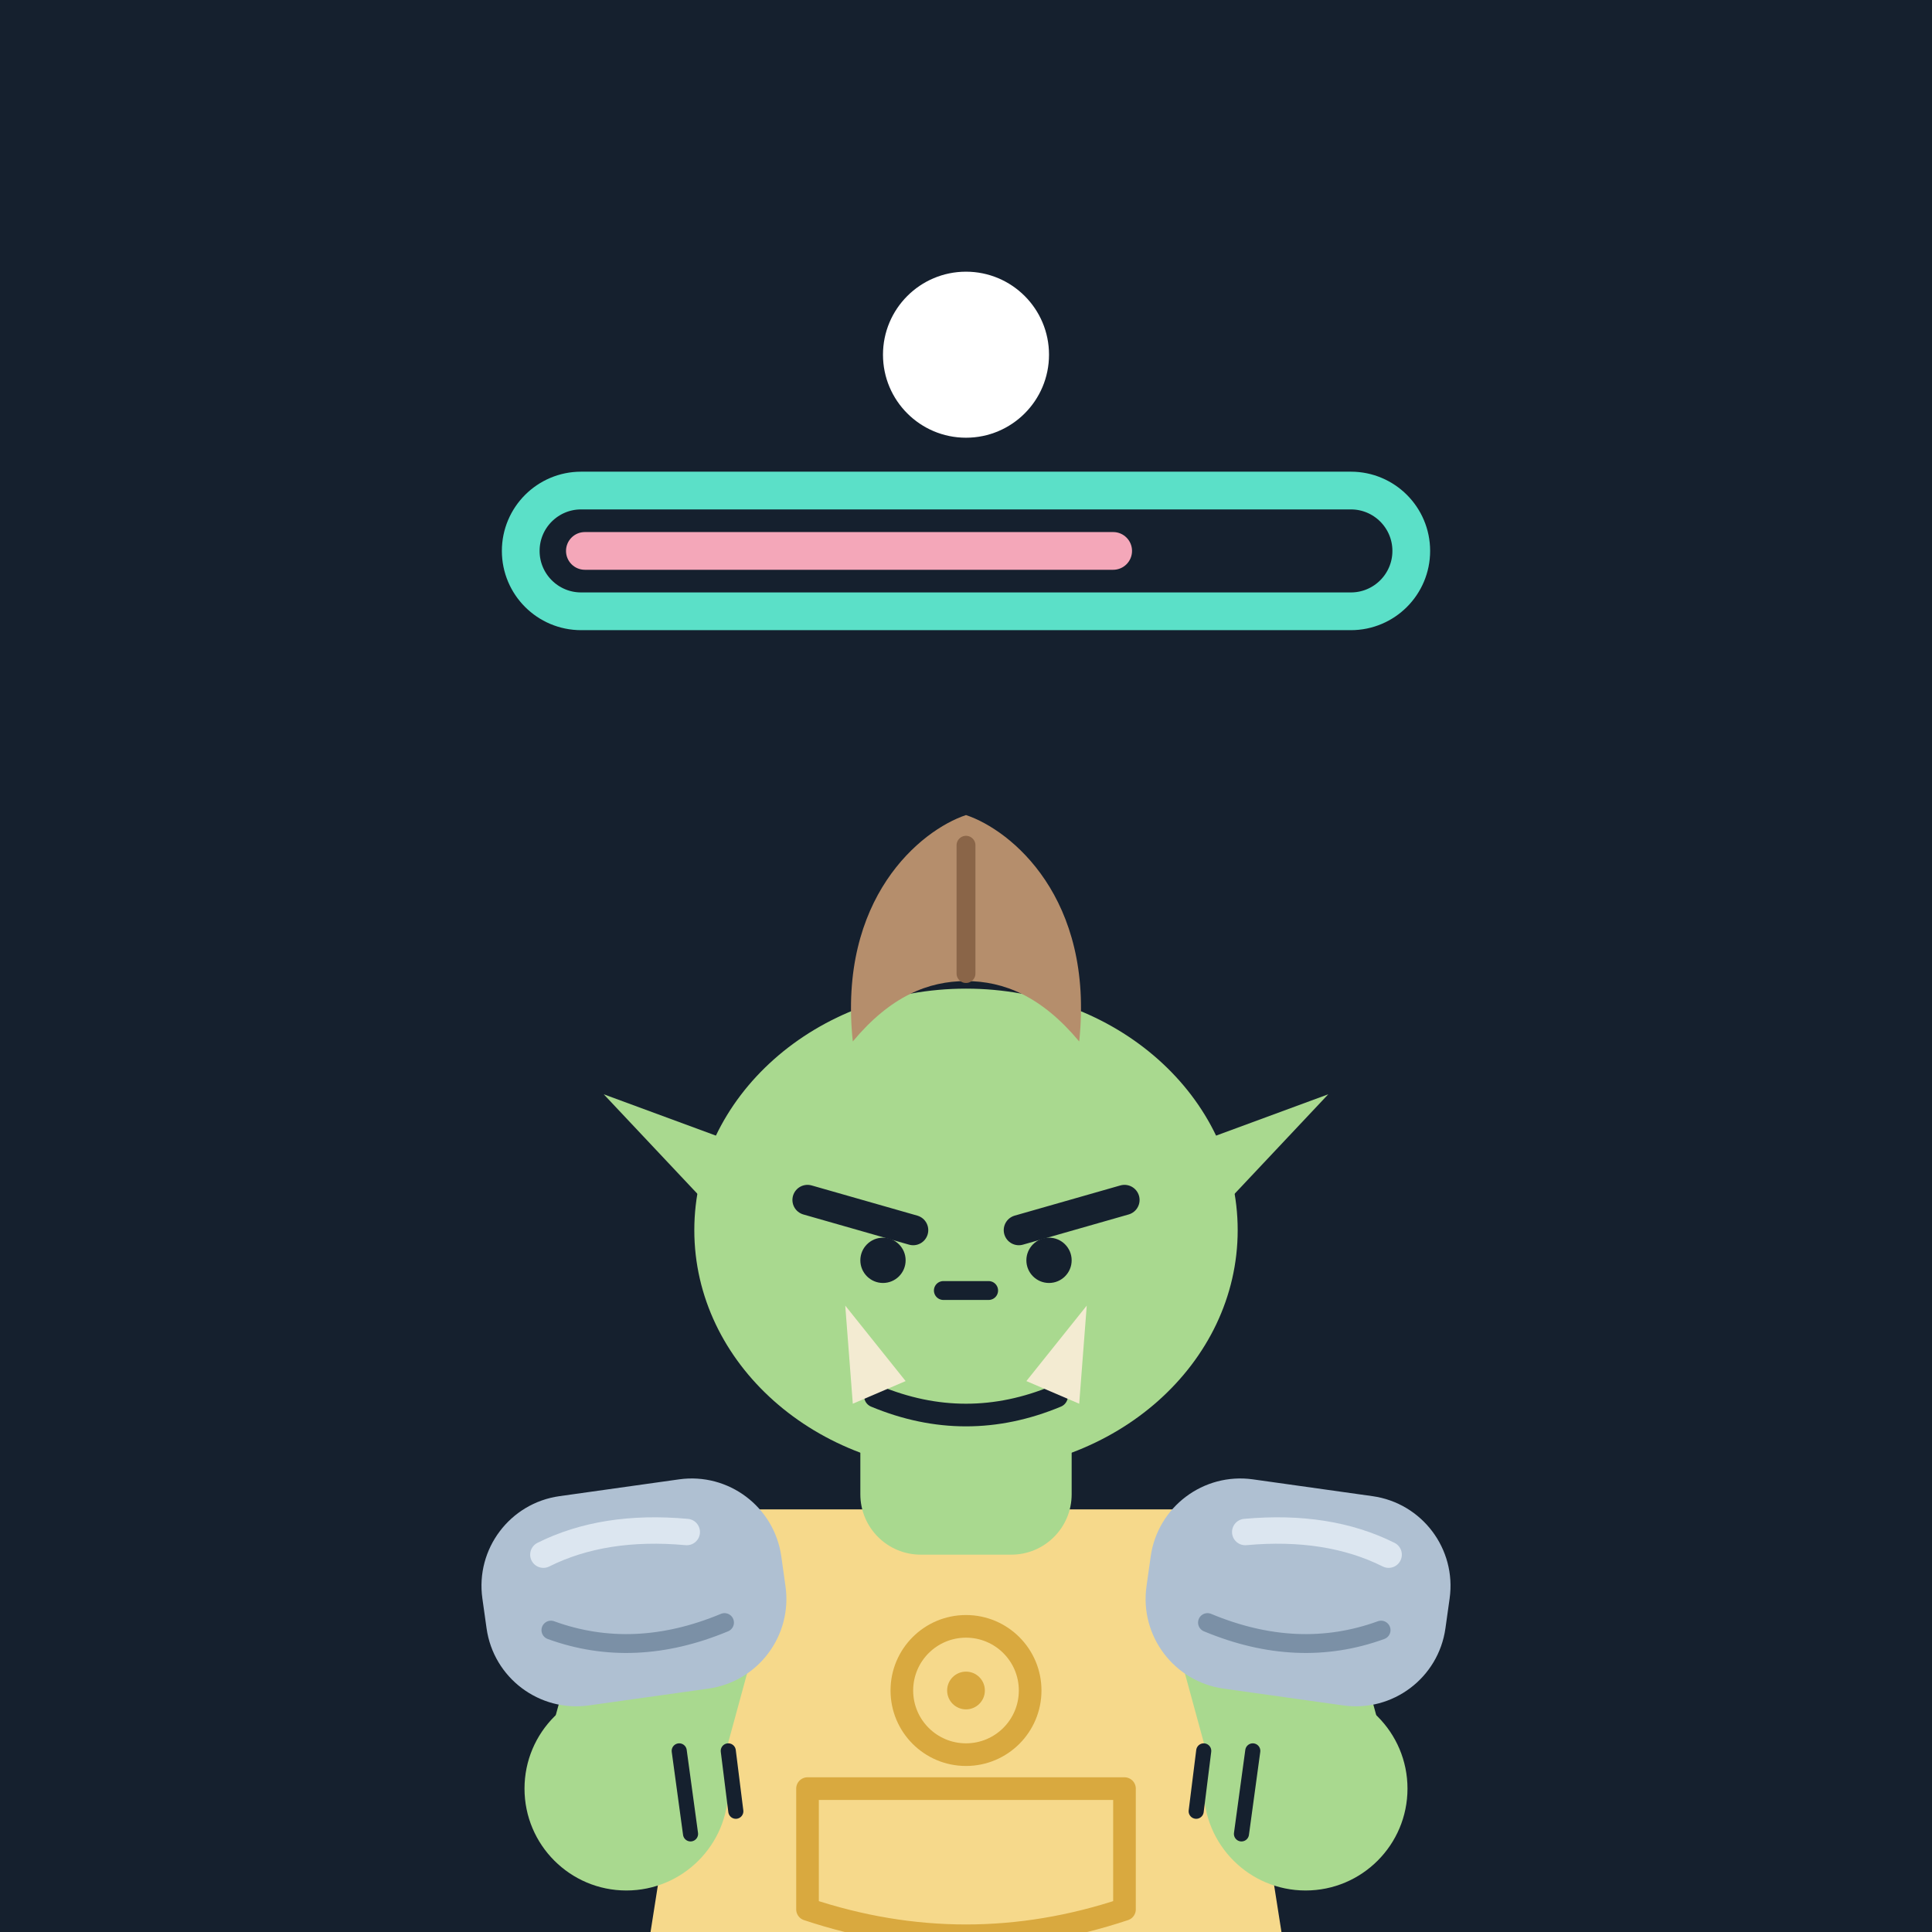
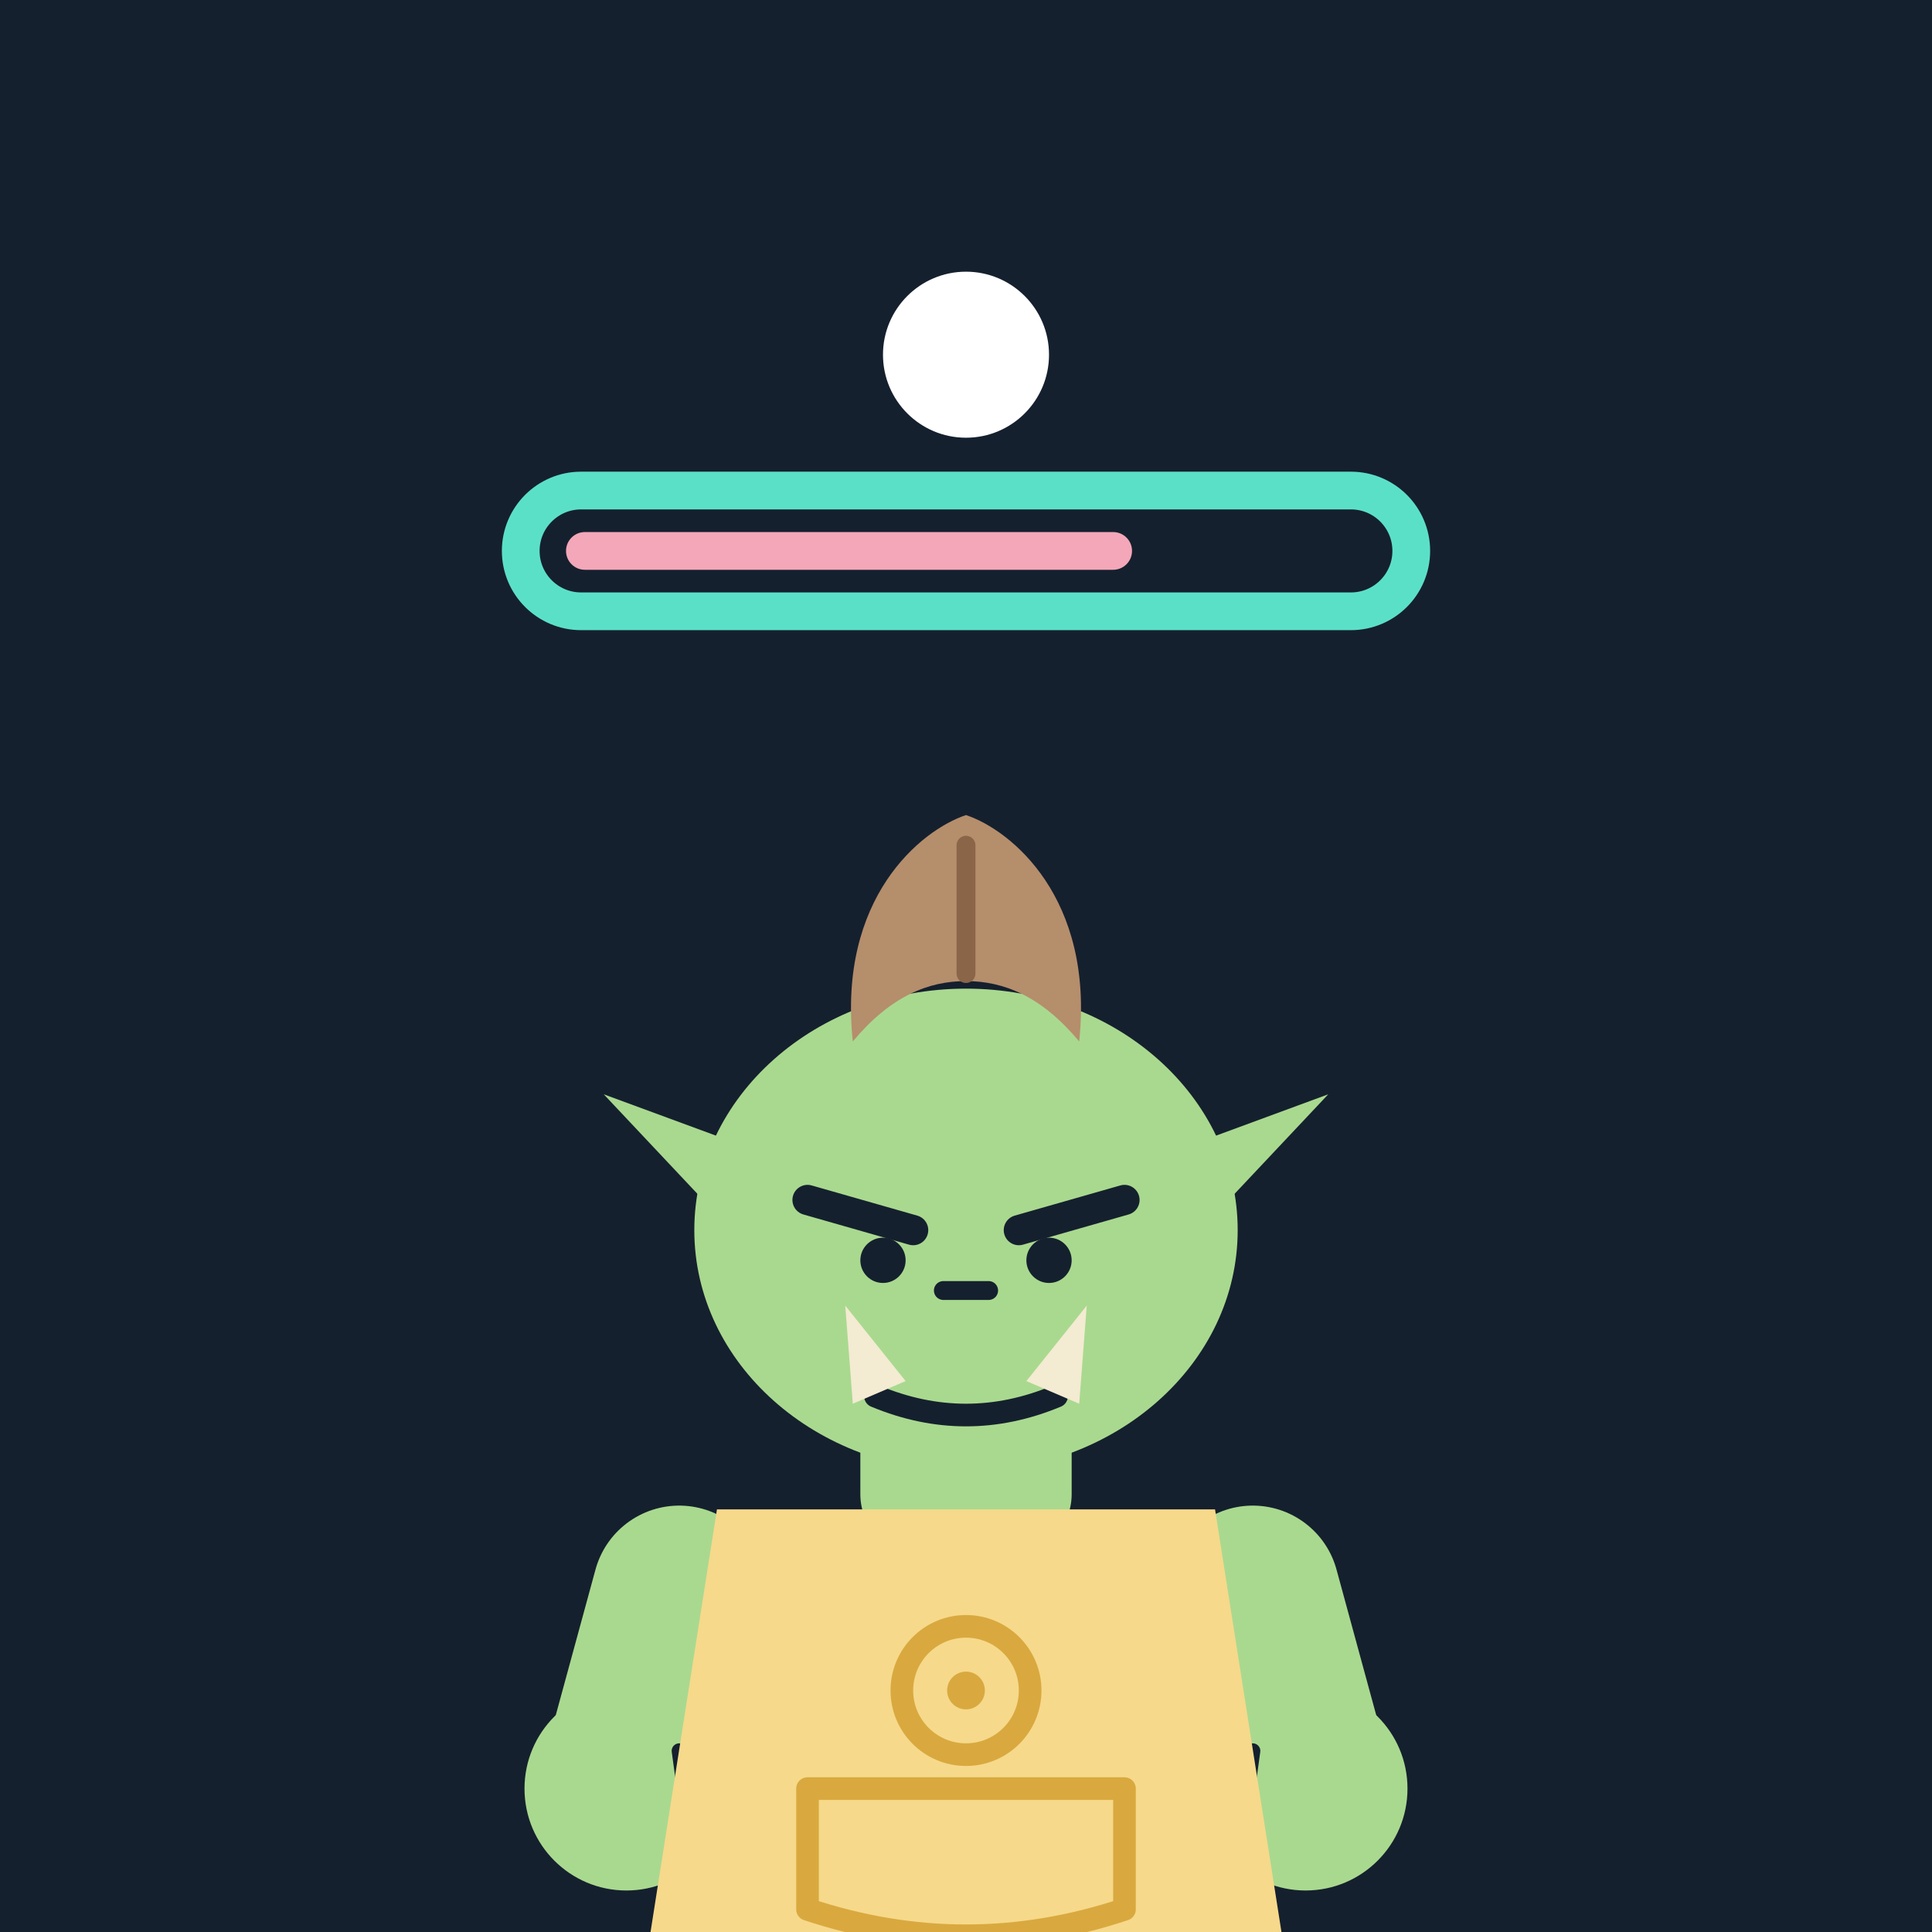
<svg xmlns="http://www.w3.org/2000/svg" viewBox="0 0 512 512" width="512" height="512">
  <rect x="0" y="0" width="512" height="512" fill="#15202E" />
  <circle cx="256" cy="94" r="22" fill="#FFFFFF" />
  <rect x="138" y="130" width="236" height="32" rx="16" fill="none" stroke="#5BE0C8" stroke-width="10" />
  <rect x="150" y="141" width="150" height="10" rx="5" fill="#F4A7B9" />
  <g transform="translate(0,28)">
-     <path d="M 190 372 H 322 L 344 512 H 168 Z" fill="#F6D98B" />
-     <path d="M 214 446 H 298 V 478 Q 256 492 214 478 Z" fill="none" stroke="#D9A93F" stroke-width="6" stroke-linejoin="round" />
-     <circle cx="256" cy="420" r="17" fill="none" stroke="#D9A93F" stroke-width="6" />
-     <circle cx="256" cy="420" r="5" fill="#D9A93F" />
    <rect x="228" y="340" width="56" height="44" rx="16" fill="#A9D98F" />
    <g fill="none" stroke="#A9D98F" stroke-width="46" stroke-linecap="round">
      <path d="M 180 394 L 168 438" />
      <path d="M 332 394 L 344 438" />
    </g>
    <g fill="#A9D98F">
      <circle cx="166" cy="446" r="27" />
      <circle cx="346" cy="446" r="27" />
    </g>
    <g fill="none" stroke="#15202E" stroke-width="4" stroke-linecap="round">
      <path d="M 180 436 L 183 458 M 193 436 L 195 452" />
      <path d="M 332 436 L 329 458 M 319 436 L 317 452" />
    </g>
-     <g fill="#AFC0D2">
-       <rect x="128" y="366" width="80" height="56" rx="24" transform="rotate(-8 168 394)" />
-       <rect x="304" y="366" width="80" height="56" rx="24" transform="rotate(8 344 394)" />
-     </g>
-     <g fill="none" stroke-linecap="round">
-       <path d="M 146 404 Q 168 412 192 402" stroke="#7B90A6" stroke-width="5" />
-       <path d="M 366 404 Q 344 412 320 402" stroke="#7B90A6" stroke-width="5" />
-       <path d="M 144 384 Q 160 376 182 378" stroke="#DCE6F0" stroke-width="7" />
-       <path d="M 368 384 Q 352 376 330 378" stroke="#DCE6F0" stroke-width="7" />
-     </g>
+     <path d="M 190 372 H 322 L 344 512 H 168 Z" fill="#F6D98B" />
+     <path d="M 214 446 H 298 V 478 Q 256 492 214 478 Z" fill="none" stroke="#D9A93F" stroke-width="6" stroke-linejoin="round" />
+     <circle cx="256" cy="420" r="17" fill="none" stroke="#D9A93F" stroke-width="6" />
+     <circle cx="256" cy="420" r="5" fill="#D9A93F" />
    <g fill="#A9D98F">
      <path d="M 192 296 L 160 262 L 198 276 Z" />
      <path d="M 320 296 L 352 262 L 314 276 Z" />
    </g>
    <ellipse cx="256" cy="298" rx="72" ry="64" fill="#A9D98F" />
    <path d="M 226 248 C 222 210 244 192 256 188 C 268 192 290 210 286 248 C 276 236 266 232 256 232 C 246 232 236 236 226 248 Z" fill="#B58E6C" />
    <path d="M 256 196 V 230" fill="none" stroke="#8A6548" stroke-width="5" stroke-linecap="round" />
    <g fill="none" stroke="#15202E" stroke-linecap="round">
      <path d="M 214 290 L 242 298" stroke-width="8" />
      <path d="M 298 290 L 270 298" stroke-width="8" />
      <path d="M 250 314 H 262" stroke-width="5" />
      <path d="M 232 342 Q 256 352 280 342" stroke-width="6" />
    </g>
    <circle cx="234" cy="306" r="6" fill="#15202E" />
    <circle cx="278" cy="306" r="6" fill="#15202E" />
    <g fill="#F3EBD2">
      <path d="M 226 344 L 224 318 L 240 338 Z" />
      <path d="M 286 344 L 288 318 L 272 338 Z" />
    </g>
  </g>
</svg>
